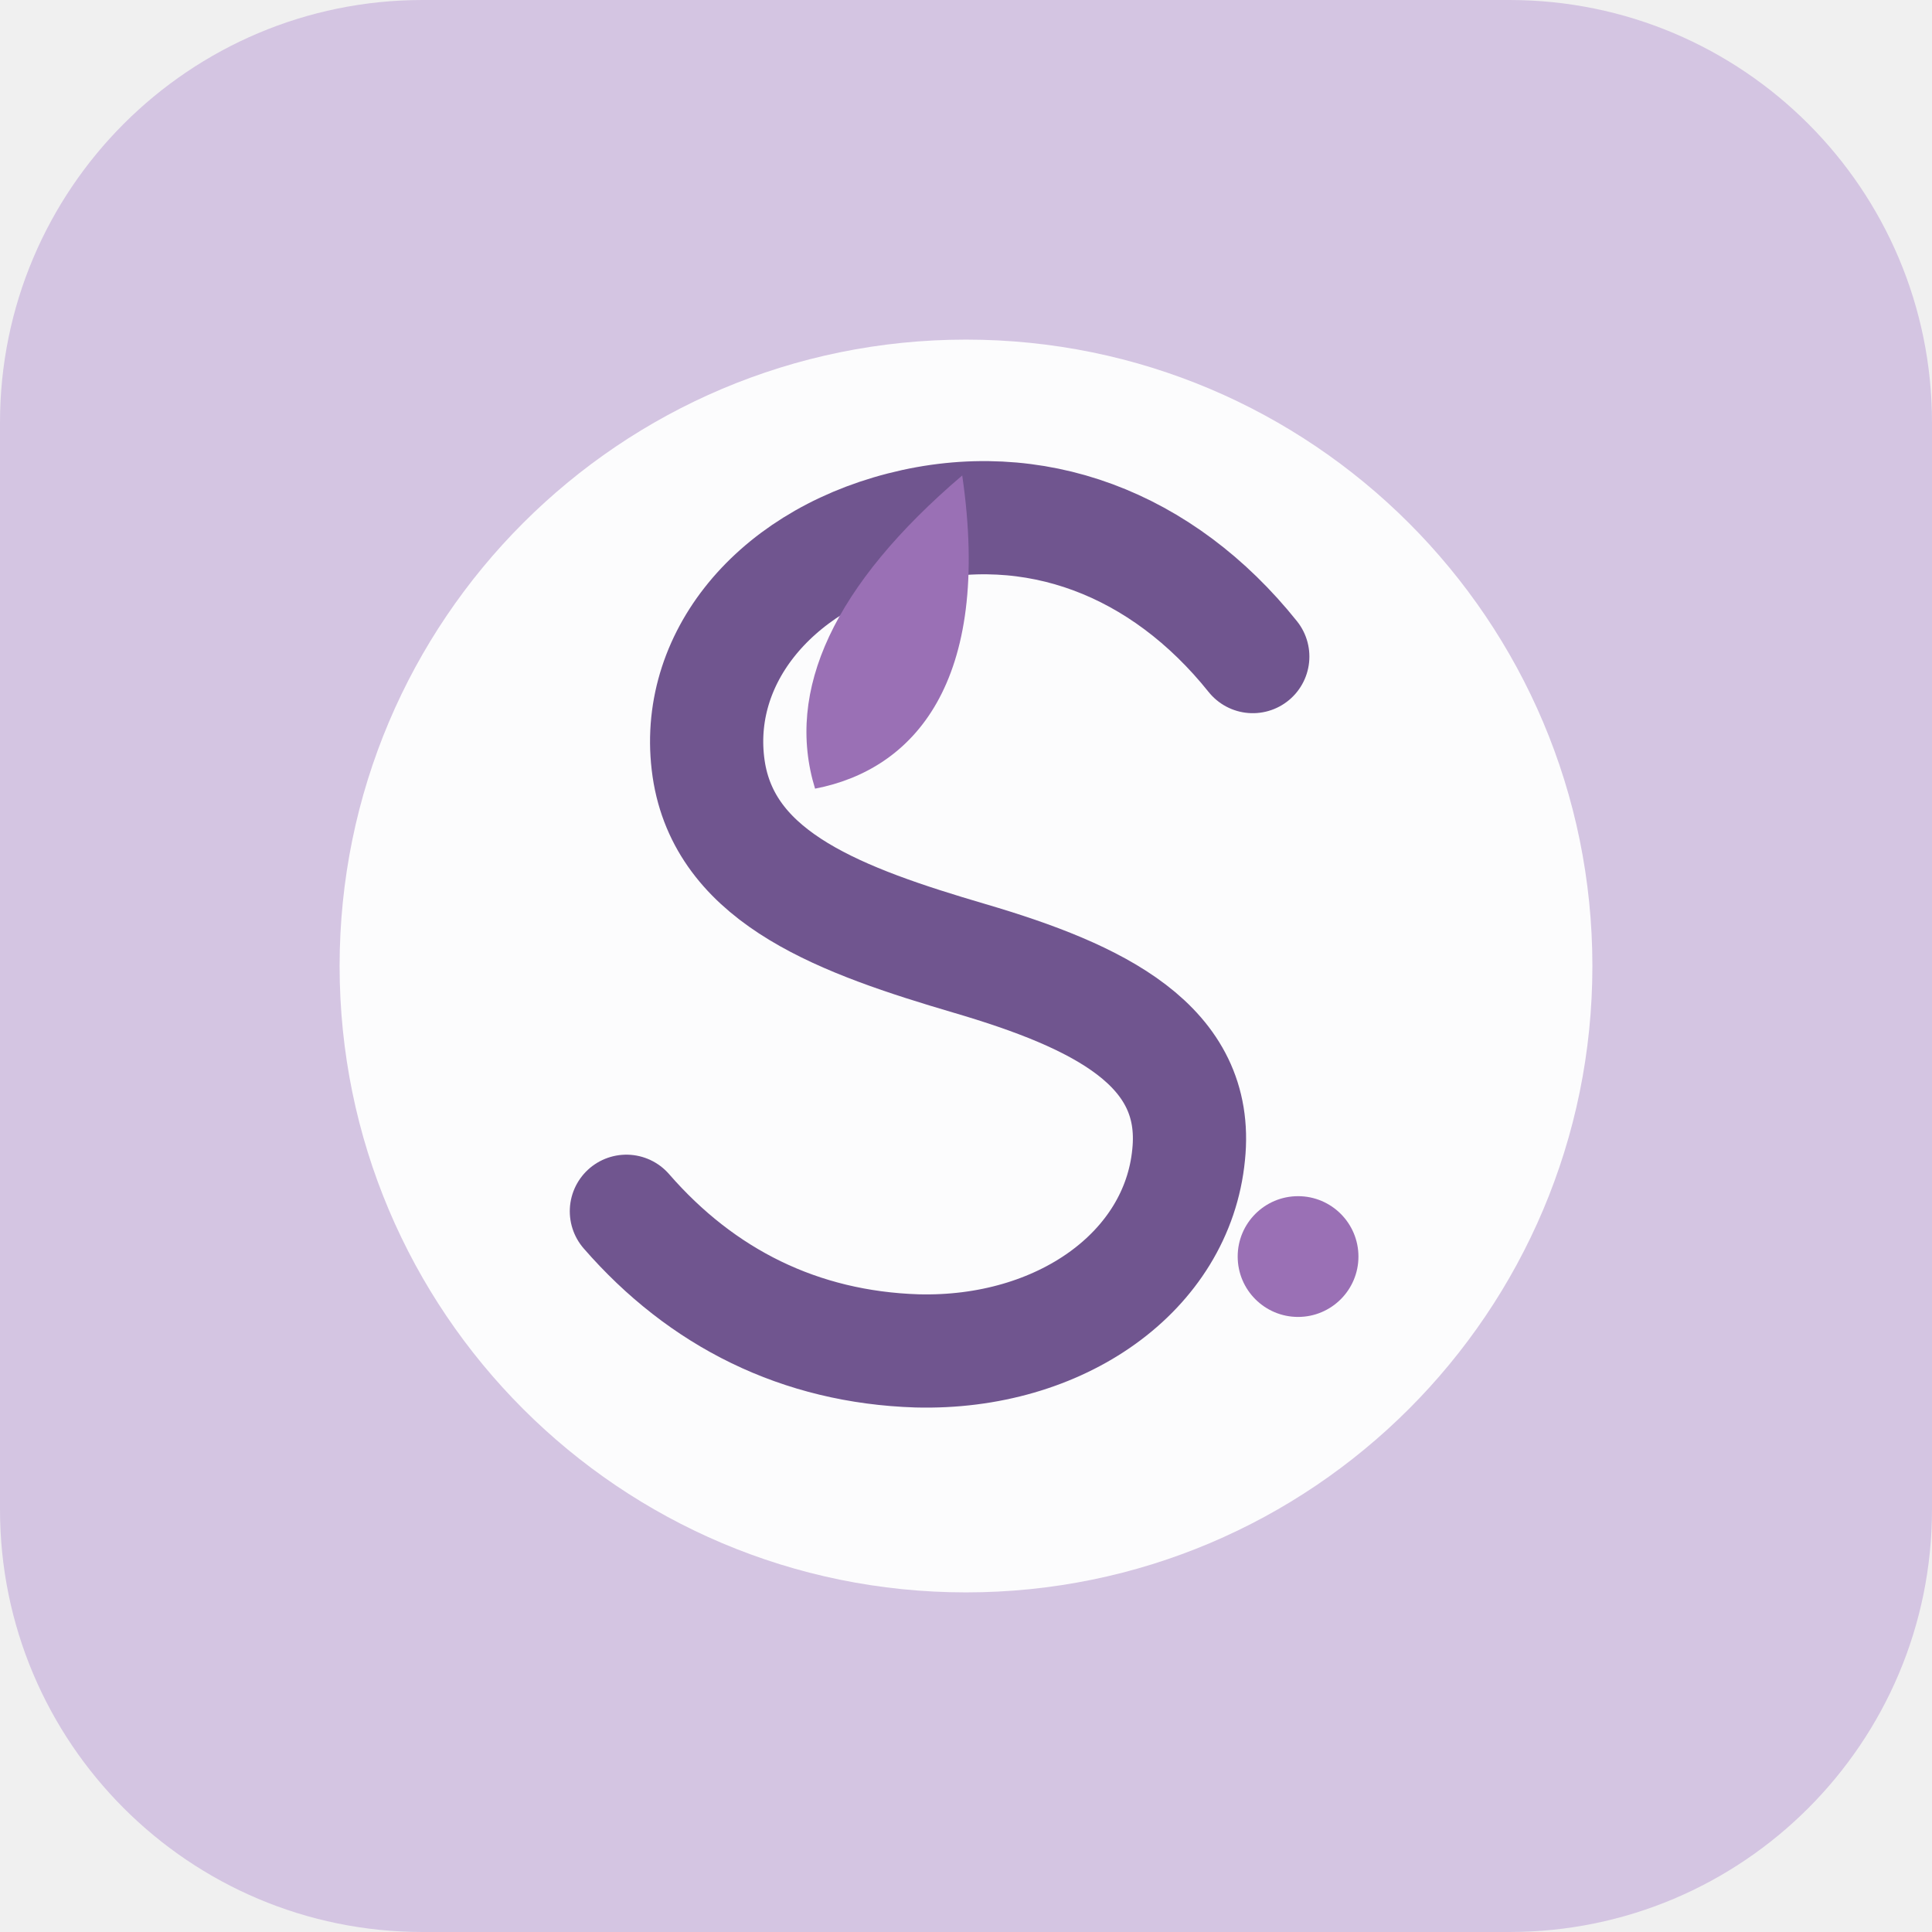
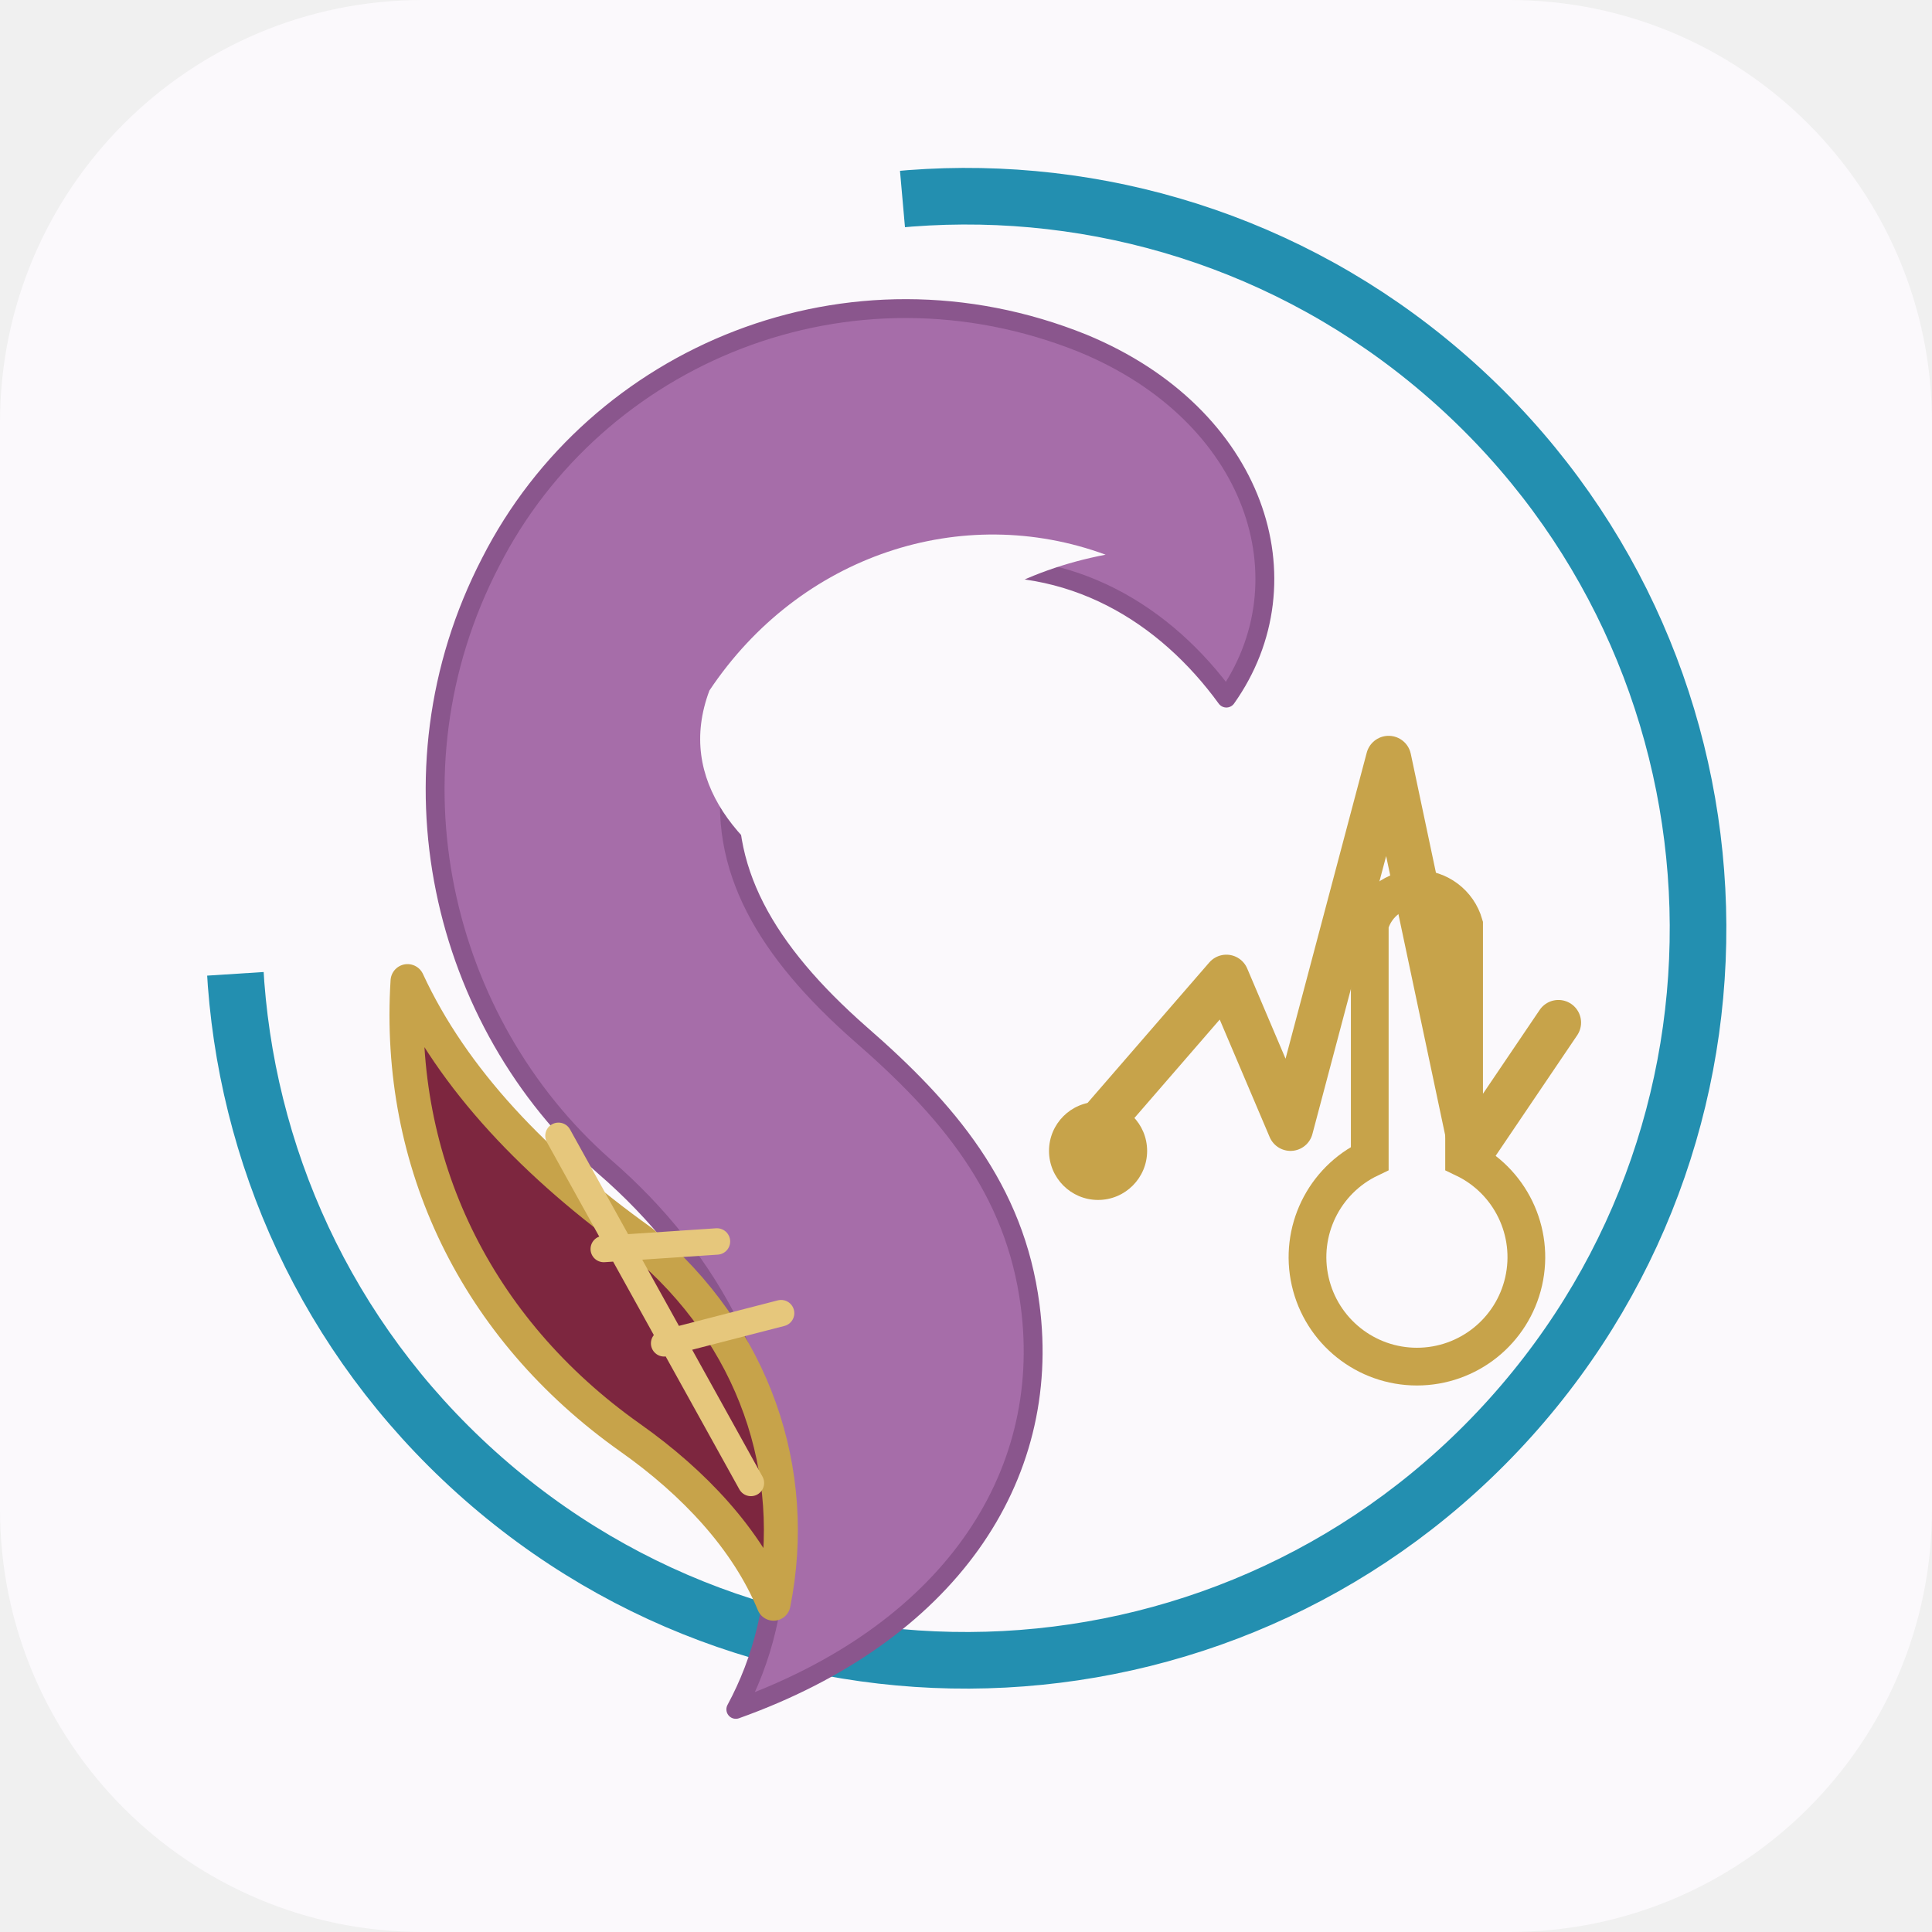
- <svg xmlns="http://www.w3.org/2000/svg" viewBox="0 0 512 512">
-   <rect width="512" height="512" rx="112" fill="#D4C5E2" />
-   <circle cx="256" cy="256" r="166" fill="#fff" opacity=".94" />
-   <path d="M332 174c-24-30-58-43-93-34-35 9-56 36-51 65 5 28 35 39 69 49 34 10 61 23 58 52-3 31-34 53-72 52-31-1-57-14-77-37" fill="none" stroke="#70558F" stroke-width="30" stroke-linecap="round" />
-   <path d="M255 126c-34 29-47 57-39 83 26-5 47-28 39-83Z" fill="#9A70B5" />
-   <circle cx="344" cy="333" r="16" fill="#9A70B5" />
+ <svg xmlns="http://www.w3.org/2000/svg" width="512" height="512" viewBox="0 0 512 512" role="img" aria-label="SymRella">
+   <rect width="512" height="512" rx="112" fill="#fbf9fc" />
+   <circle cx="256" cy="246" r="194" fill="none" stroke="#238FB0" stroke-width="15" stroke-dasharray="760 300" transform="rotate(-48 256 246)" />
+   <path d="M287 91c-62-25-129 3-157 58-29 56-13 122 30 160 29 25 46 58 46 96 0 20-4 35-11 48 56-20 84-61 78-107-4-31-22-52-45-72-25-22-38-44-34-70 4-29 28-50 58-53 32-4 57 12 73 34 22-31 8-75-38-94Z" fill="#A66DA9" stroke="#8A568D" stroke-width="5" stroke-linejoin="round" />
+   <path d="M188 183c24-36 67-50 105-36-21 4-40 14-54 31-15 18-22 39-19 61-24-13-41-32-32-56Z" fill="#FBF9FC" />
+   <path d="M170 329c-28-20-50-43-62-69-3 48 18 92 59 121 17 12 31 27 38 44 7-35-5-71-35-96Z" fill="#7D263F" stroke="#C7A34A" stroke-width="9" stroke-linejoin="round" />
+   <path d="M148 301l51 92m-39-62 30-2m-14 27 31-8" fill="none" stroke="#E6C77C" stroke-width="7" stroke-linecap="round" />
+   <path d="M286 304l39-45 17 40 26-98 22 104 23-34" fill="none" stroke="#C7A34A" stroke-width="12" stroke-linecap="round" stroke-linejoin="round" />
+   <circle cx="291" cy="305" r="13" fill="#C7A34A" />
+   <path d="M363 245v62a29 29 0 1 0 25 0v-62a13 13 0 0 0-25 0Z" fill="none" stroke="#C7A34A" stroke-width="10" />
</svg>
